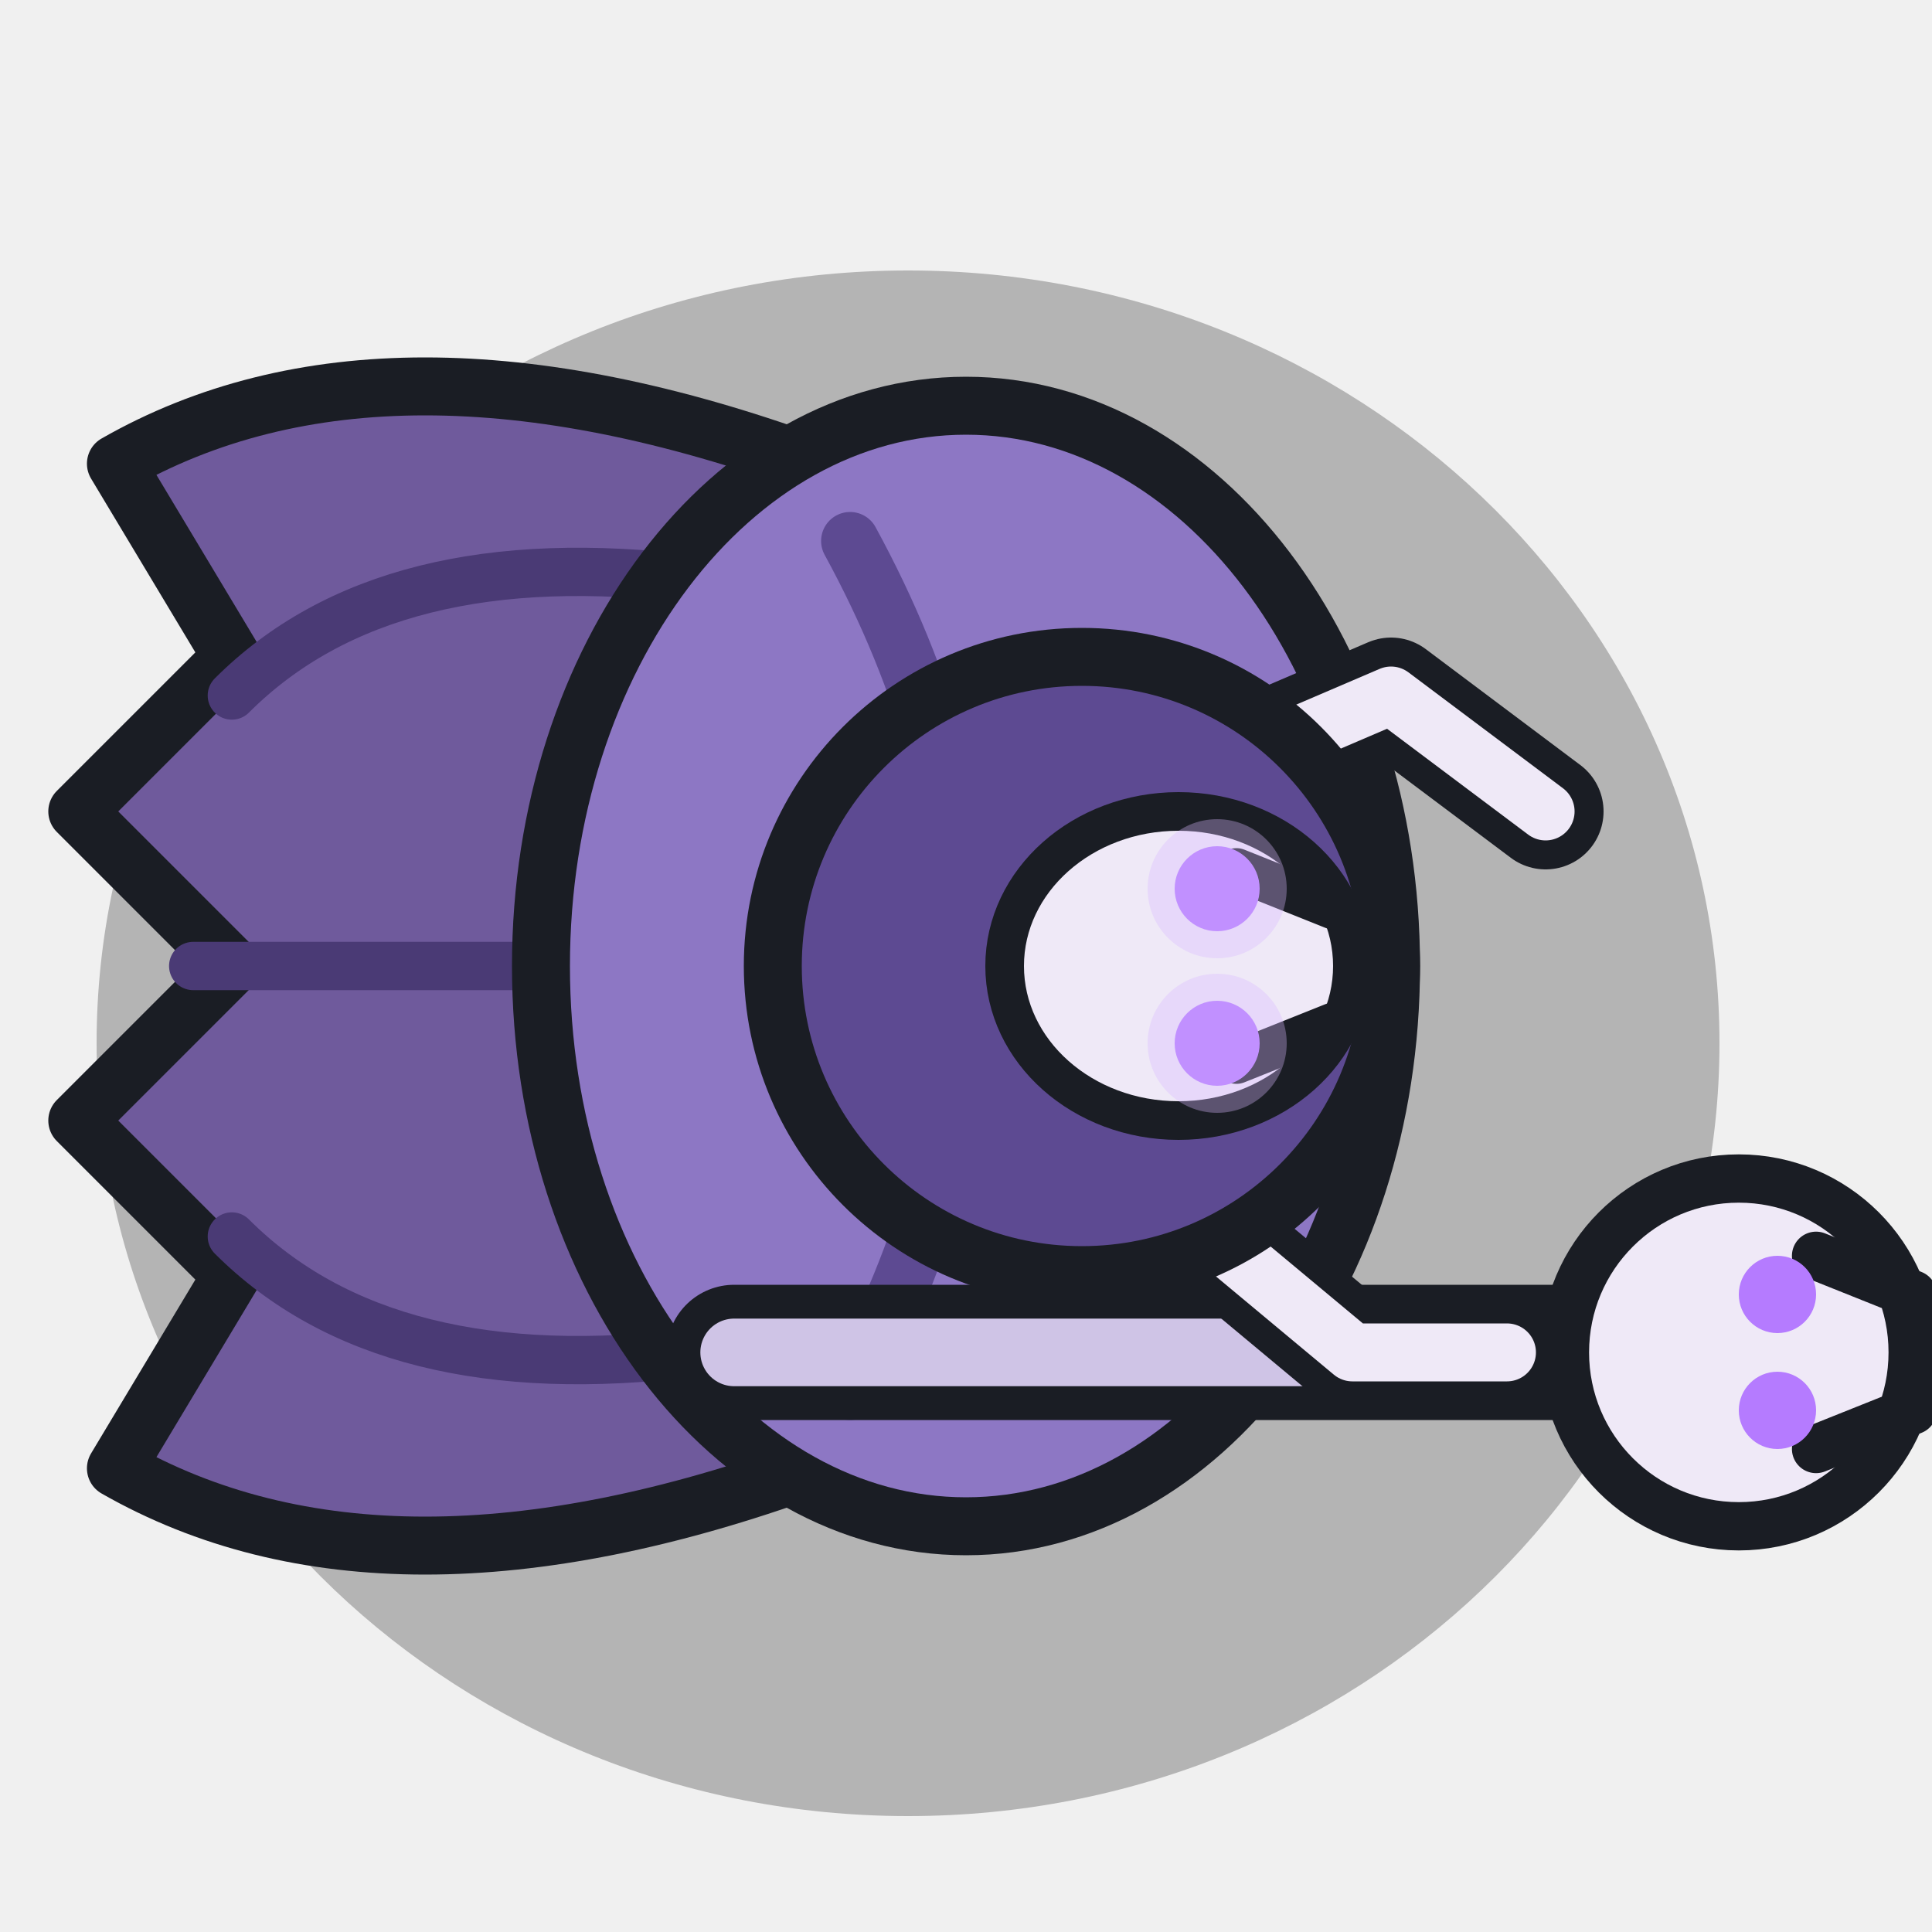
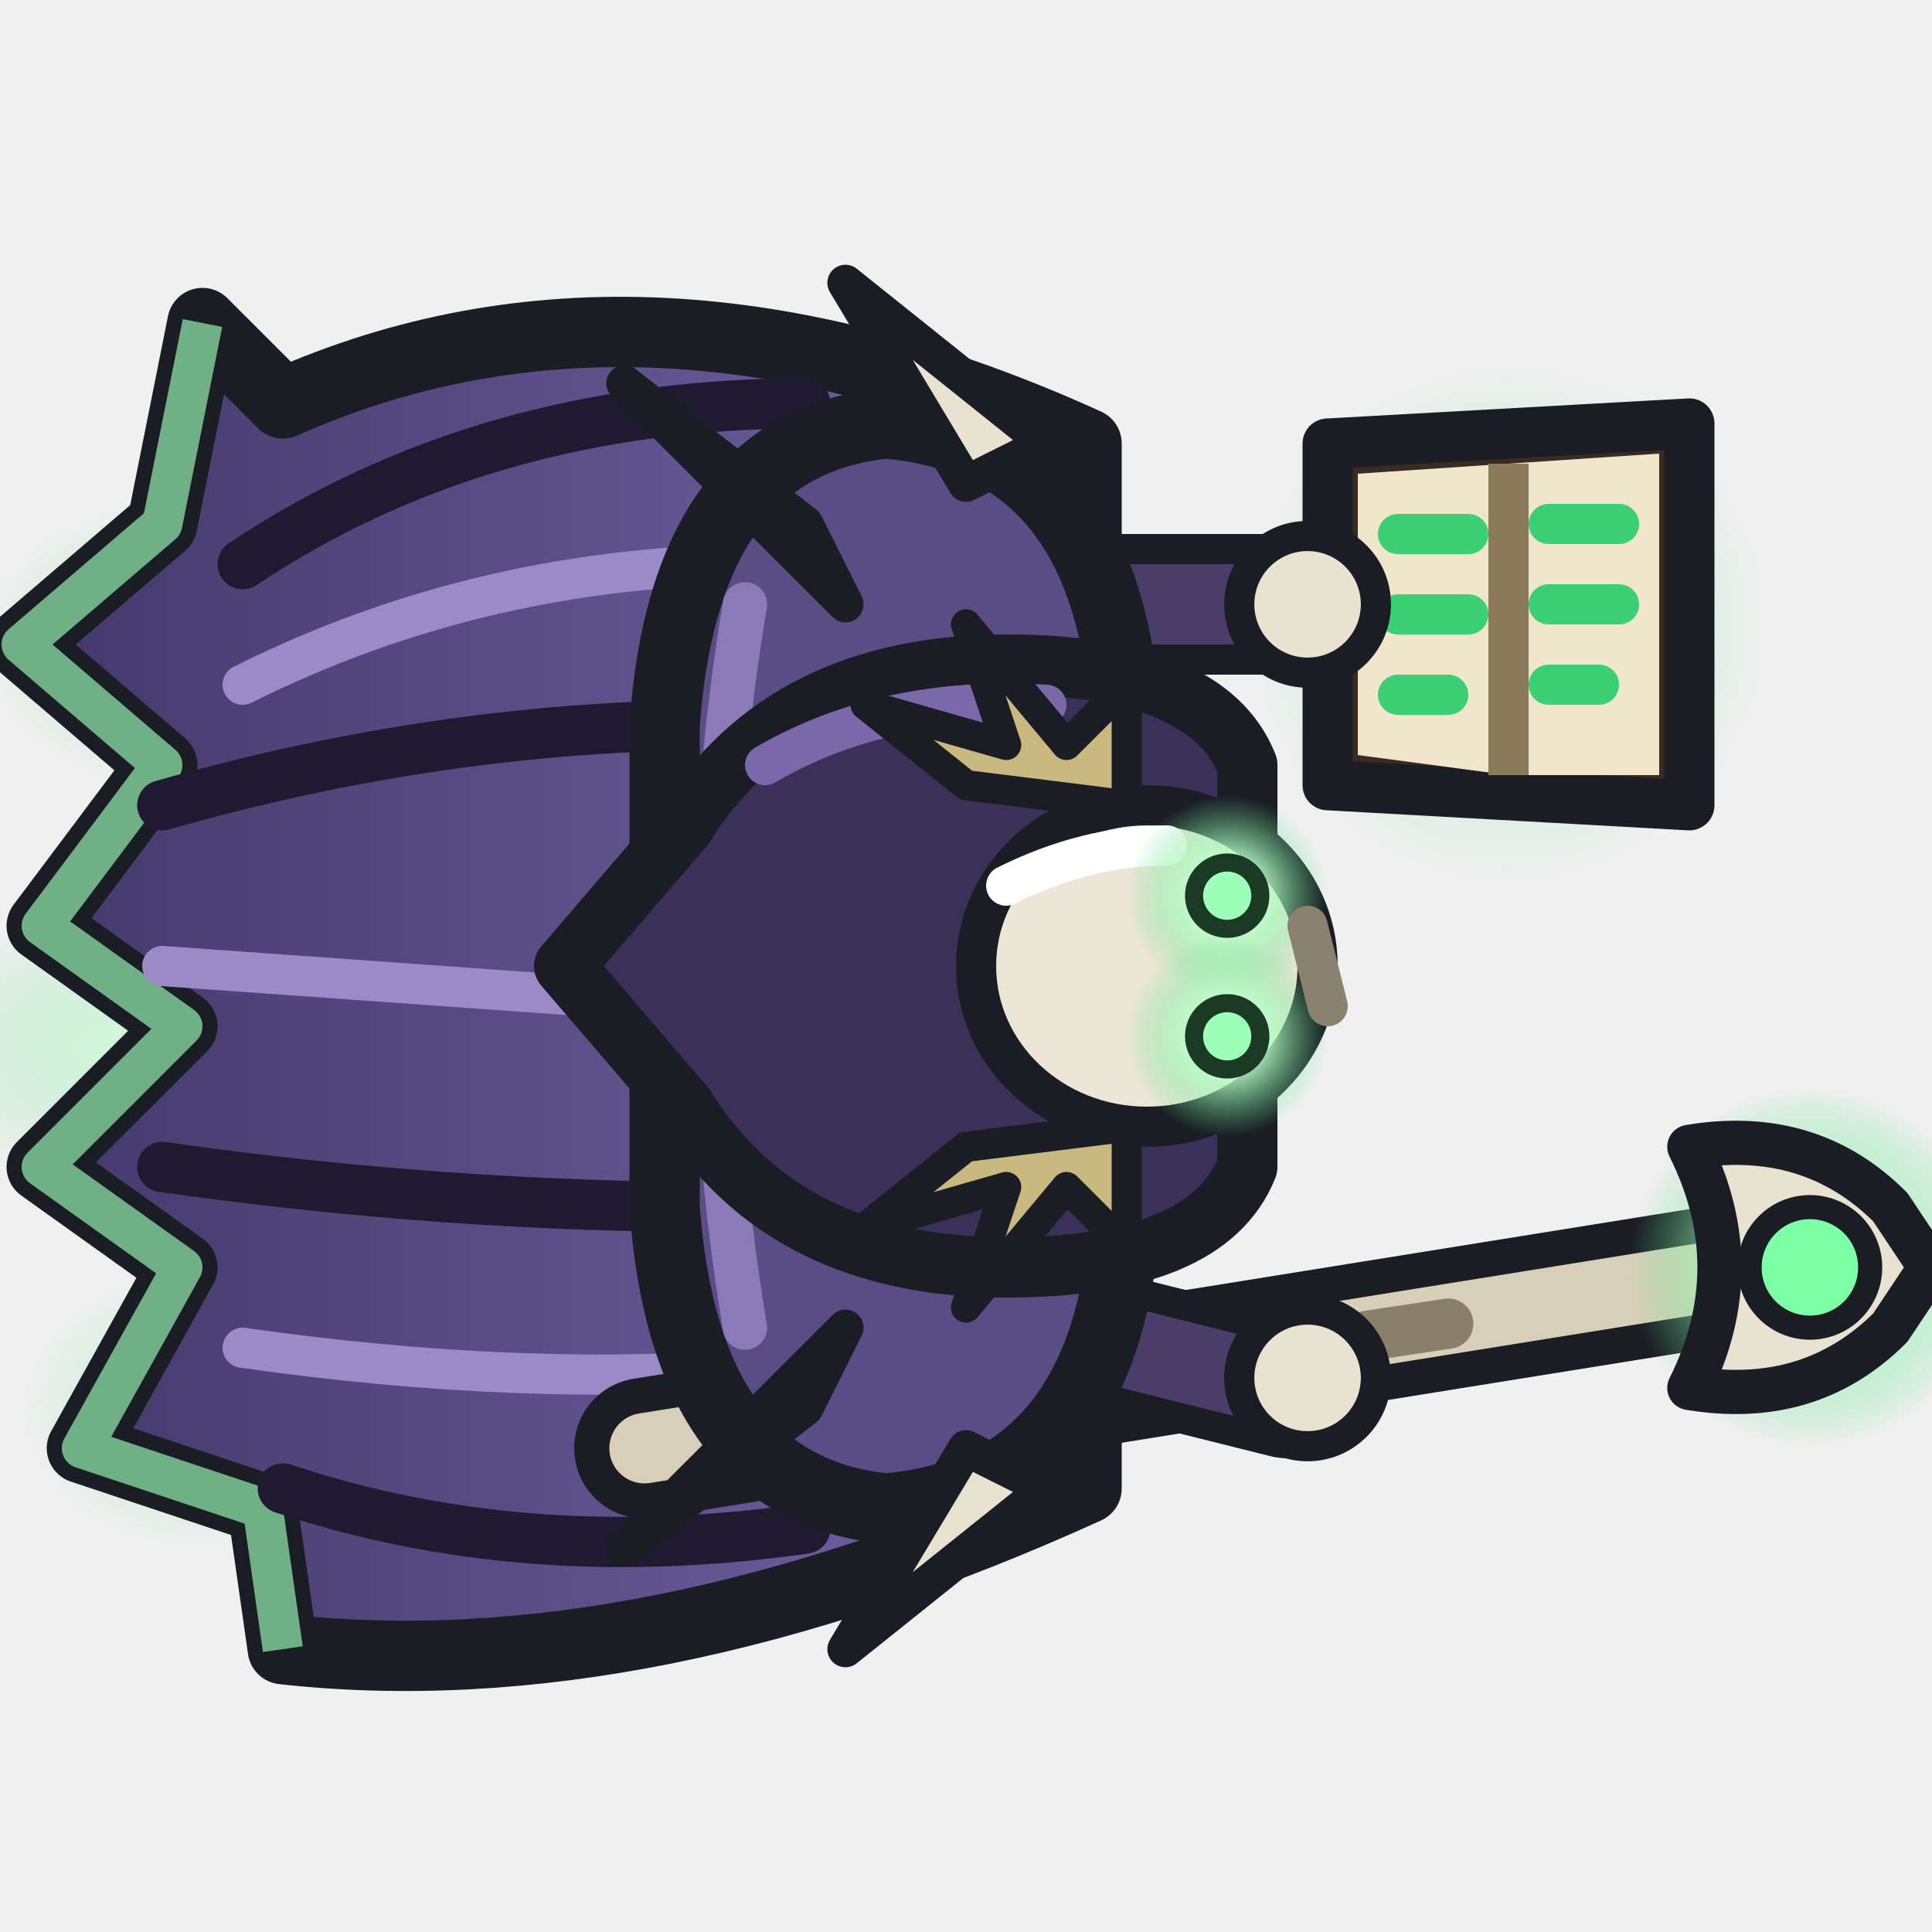
<svg xmlns="http://www.w3.org/2000/svg" width="100" height="100" viewBox="0 0 100 100">
-   <g transform="translate(50 50)">
-     <ellipse cx="-3" cy="4" rx="42" ry="40" fill="#000000" opacity="0.25" />
-     <path d="M -8 -26 Q -30 -34 -44 -26 L -38 -16 L -46 -8 L -38 0 L -46 8 L -38 16 L -44 26 Q -30 34 -8 26 Z" fill="#6f5a9c" stroke="#1a1d24" stroke-width="3" stroke-linejoin="round" />
-     <path d="M -14 -20 Q -30 -22 -38 -14 M -14 20 Q -30 22 -38 14 M -16 0 L -40 0" stroke="#4a3a75" stroke-width="2.5" stroke-linecap="round" fill="none" />
-     <ellipse cx="0" cy="0" rx="22" ry="29" fill="#8d77c4" stroke="#1a1d24" stroke-width="3" />
-     <path d="M -6 -22 Q 6 0 -6 22" stroke="#5d4a92" stroke-width="3" fill="none" stroke-linecap="round" />
-     <path d="M -12 20 L 40 20" stroke="#1a1d24" stroke-width="7" stroke-linecap="round" />
-     <path d="M -12 20 L 40 20" stroke="#cfc4e6" stroke-width="3.5" stroke-linecap="round" />
-     <circle cx="40" cy="20" r="9" fill="#efe9f7" stroke="#1a1d24" stroke-width="2.5" />
-     <path d="M 44 15 L 49 17 M 44 25 L 49 23" stroke="#1a1d24" stroke-width="2.5" stroke-linecap="round" />
-     <circle cx="42" cy="17" r="2" fill="#b57bff" />
-     <circle cx="42" cy="23" r="2" fill="#b57bff" />
-     <path d="M 8 -8 L 22 -14 L 30 -8 M 8 10 L 20 20 L 28 20" stroke="#1a1d24" stroke-width="6" stroke-linecap="round" stroke-linejoin="round" fill="none" />
-     <path d="M 8 -8 L 22 -14 L 30 -8 M 8 10 L 20 20 L 28 20" stroke="#efe9f7" stroke-width="3" stroke-linecap="round" stroke-linejoin="round" fill="none" />
-     <circle cx="6" cy="0" r="16" fill="#5d4a92" stroke="#1a1d24" stroke-width="3" />
-     <ellipse cx="11" cy="0" rx="9" ry="8" fill="#efe9f7" stroke="#1a1d24" stroke-width="2" />
-     <path d="M 14 -5 L 19 -3 M 14 5 L 19 3" stroke="#1a1d24" stroke-width="2.2" stroke-linecap="round" />
-     <circle cx="13" cy="-4" r="2.2" fill="#b57bff" />
-     <circle cx="13" cy="4" r="2.2" fill="#b57bff" />
-     <circle cx="13" cy="-4" r="3.6" fill="#d8b8ff" opacity="0.35" />
-     <circle cx="13" cy="4" r="3.6" fill="#d8b8ff" opacity="0.35" />
+   <defs>
+     <radialGradient id="soul">
+       <stop offset="0" stop-color="#f2fff4" />
+       <stop offset="0.4" stop-color="#b8ffc8" stop-opacity="0.85" />
+       <stop offset="1" stop-color="#5ee08a" stop-opacity="0" />
+     </radialGradient>
+     <radialGradient id="wisp">
+       <stop offset="0" stop-color="#b8ffc8" stop-opacity="0.5" />
+       <stop offset="1" stop-color="#5ee08a" stop-opacity="0" />
+     </radialGradient>
+     <linearGradient id="robe" x1="1" y1="0" x2="0" y2="0">
+       <stop offset="0" stop-color="#7464a6" />
+       <stop offset="1" stop-color="#43386a" />
+     </linearGradient>
+   </defs>
+   <g transform="translate(50 50) scale(1.04)">
+     <ellipse cx="-40" cy="-16" rx="9" ry="7" fill="url(#wisp)" />
+     <ellipse cx="-43" cy="4" rx="9" ry="7" fill="url(#wisp)" />
+     <ellipse cx="-38" cy="22" rx="9" ry="7" fill="url(#wisp)" />
+     <path d="M 6 -26 Q -16 -36 -34 -28 L -38 -32 L -40 -22 L -47 -16 L -40 -10 L -46 -2 L -39 3 L -46 10 L -39 15 L -44 24 L -35 27 L -34 34 Q -16 36 6 26 Z" fill="url(#robe)" stroke="#1a1d24" stroke-width="3.5" stroke-linejoin="round" />
+     <path d="M -38 -32 L -40 -22 L -47 -16 L -40 -10 L -46 -2 L -39 3 L -46 10 L -39 15 L -44 24 L -35 27 L -34 34" fill="none" stroke="#9dffb8" stroke-width="2" stroke-linejoin="round" opacity="0.65" />
+     <path d="M -8 -28 Q -24 -28 -36 -20 M -12 -12 Q -26 -12 -40 -8 M -12 12 Q -26 12 -40 10 M -8 28 Q -22 30 -34 26" fill="none" stroke="#1f1a30" stroke-width="2.5" stroke-linecap="round" />
+     <path d="M -10 -20 Q -24 -20 -36 -14 M -12 2 L -40 0 M -10 20 Q -22 21 -36 19" fill="none" stroke="#9a8ac8" stroke-width="2" stroke-linecap="round" />
+     <path d="M -16 24 L 40 15" stroke="#1a1d24" stroke-width="7" stroke-linecap="round" />
+     <path d="M -16 24 L 40 15" stroke="#d8cfb8" stroke-width="3.5" stroke-linecap="round" />
+     <path d="M 4 21 L 8 20.4 M 20 18.4 L 24 17.8" stroke="#8a7f68" stroke-width="2.5" stroke-linecap="round" />
+     <circle cx="42" cy="15" r="9" fill="url(#soul)" />
+     <path d="M 36 9 Q 42 8 46 12 L 48 15 L 46 18 Q 42 22 36 21 Q 39 15 36 9 Z" fill="#e8e2d0" stroke="#1a1d24" stroke-width="2.2" stroke-linejoin="round" />
+     <circle cx="42" cy="15" r="3" fill="#7dffa8" stroke="#1a1d24" stroke-width="1.2" />
+     <path d="M 4 18 L 16 21 M 4 -18 L 16 -18" stroke="#1a1d24" stroke-width="7" stroke-linecap="round" />
+     <path d="M 4 18 L 16 21 M 4 -18 L 16 -18" stroke="#4a3d6a" stroke-width="4" stroke-linecap="round" />
+     <circle cx="17" cy="20.5" r="3.4" fill="#e8e2d0" stroke="#1a1d24" stroke-width="1.5" />
+     <circle cx="27" cy="-17" r="13" fill="url(#wisp)" />
+     <path d="M 18 -26 L 36 -27 L 36 -8 L 18 -9 Z" fill="#3a2a22" stroke="#1a1d24" stroke-width="2.5" stroke-linejoin="round" />
+     <path d="M 19.5 -24.5 L 27 -25 L 27 -9.5 L 19.5 -10.5 Z M 27 -25 L 34.5 -25.5 L 34.5 -9.5 L 27 -9.5 Z" fill="#efe6cc" />
+     <path d="M 27 -25 L 27 -9.5" stroke="#8a7a5a" stroke-width="2" />
+     <path d="M 21.5 -21.5 L 25 -21.5 M 21.5 -17.5 L 25 -17.5 M 21.5 -13.5 L 24 -13.5 M 29 -22 L 32.5 -22 M 29 -18 L 32.5 -18 M 29 -14 L 31.5 -14" stroke="#3ccf74" stroke-width="2" stroke-linecap="round" />
+     <circle cx="17" cy="-18" r="3.4" fill="#e8e2d0" stroke="#1a1d24" stroke-width="1.5" />
+     <path d="M 8 -10 Q 8 -26 -4 -27 Q -14 -26 -15 -12 L -15 12 Q -14 26 -4 27 Q 8 26 8 10 Z" fill="#5a4c84" stroke="#1a1d24" stroke-width="3.5" stroke-linejoin="round" />
+     <path d="M -11 -18 Q -14 0 -11 18" fill="none" stroke="#8a7ab8" stroke-width="2.2" stroke-linecap="round" />
+     <g fill="#e8e2d0" stroke="#1a1d24" stroke-width="1.8" stroke-linejoin="round">
+       <path d="M 0 -24 L -6 -34 L 4 -26 Z M -8 -22 L -17 -29 L -6 -18 Z" />
+       <path d="M 0 24 L -6 34 L 4 26 Z M -8 22 L -17 29 L -6 18 Z" />
+     </g>
+     <path d="M 14 -10 Q 12 -15 2 -15 Q -9 -15 -14 -7 L -20 0 L -14 7 Q -9 15 2 15 Q 12 15 14 10 Z" fill="#3a3058" stroke="#1a1d24" stroke-width="3" stroke-linejoin="round" />
+     <path d="M -10 -10 Q -4 -13.5 4 -13" fill="none" stroke="#7a68a8" stroke-width="2" stroke-linecap="round" />
+     <path d="M 0 -9 L -5 -13 L 2 -11 L 0 -17 L 5 -11 L 8 -14 L 8 -8 Z M 0 9 L -5 13 L 2 11 L 0 17 L 5 11 L 8 14 L 8 8 Z" fill="#c9b880" stroke="#1a1d24" stroke-width="1.5" stroke-linejoin="round" />
+     <ellipse cx="9" cy="0" rx="8.5" ry="8" fill="#ece6d6" stroke="#1a1d24" stroke-width="2" />
+     <path d="M 2 -4 Q 6 -6 10 -6" fill="none" stroke="#ffffff" stroke-width="2" stroke-linecap="round" />
+     <circle cx="13" cy="-3.5" r="5" fill="url(#soul)" />
+     <circle cx="13" cy="3.5" r="5" fill="url(#soul)" />
+     <circle cx="13" cy="-3.5" r="2.1" fill="#1a3a24" />
+     <circle cx="13" cy="3.5" r="2.1" fill="#1a3a24" />
+     <circle cx="13" cy="-3.5" r="1.2" fill="#9dffb8" />
+     <circle cx="13" cy="3.5" r="1.2" fill="#9dffb8" />
+     <path d="M 17 -2 L 18 2" stroke="#8a826e" stroke-width="2" stroke-linecap="round" />
  </g>
</svg>
